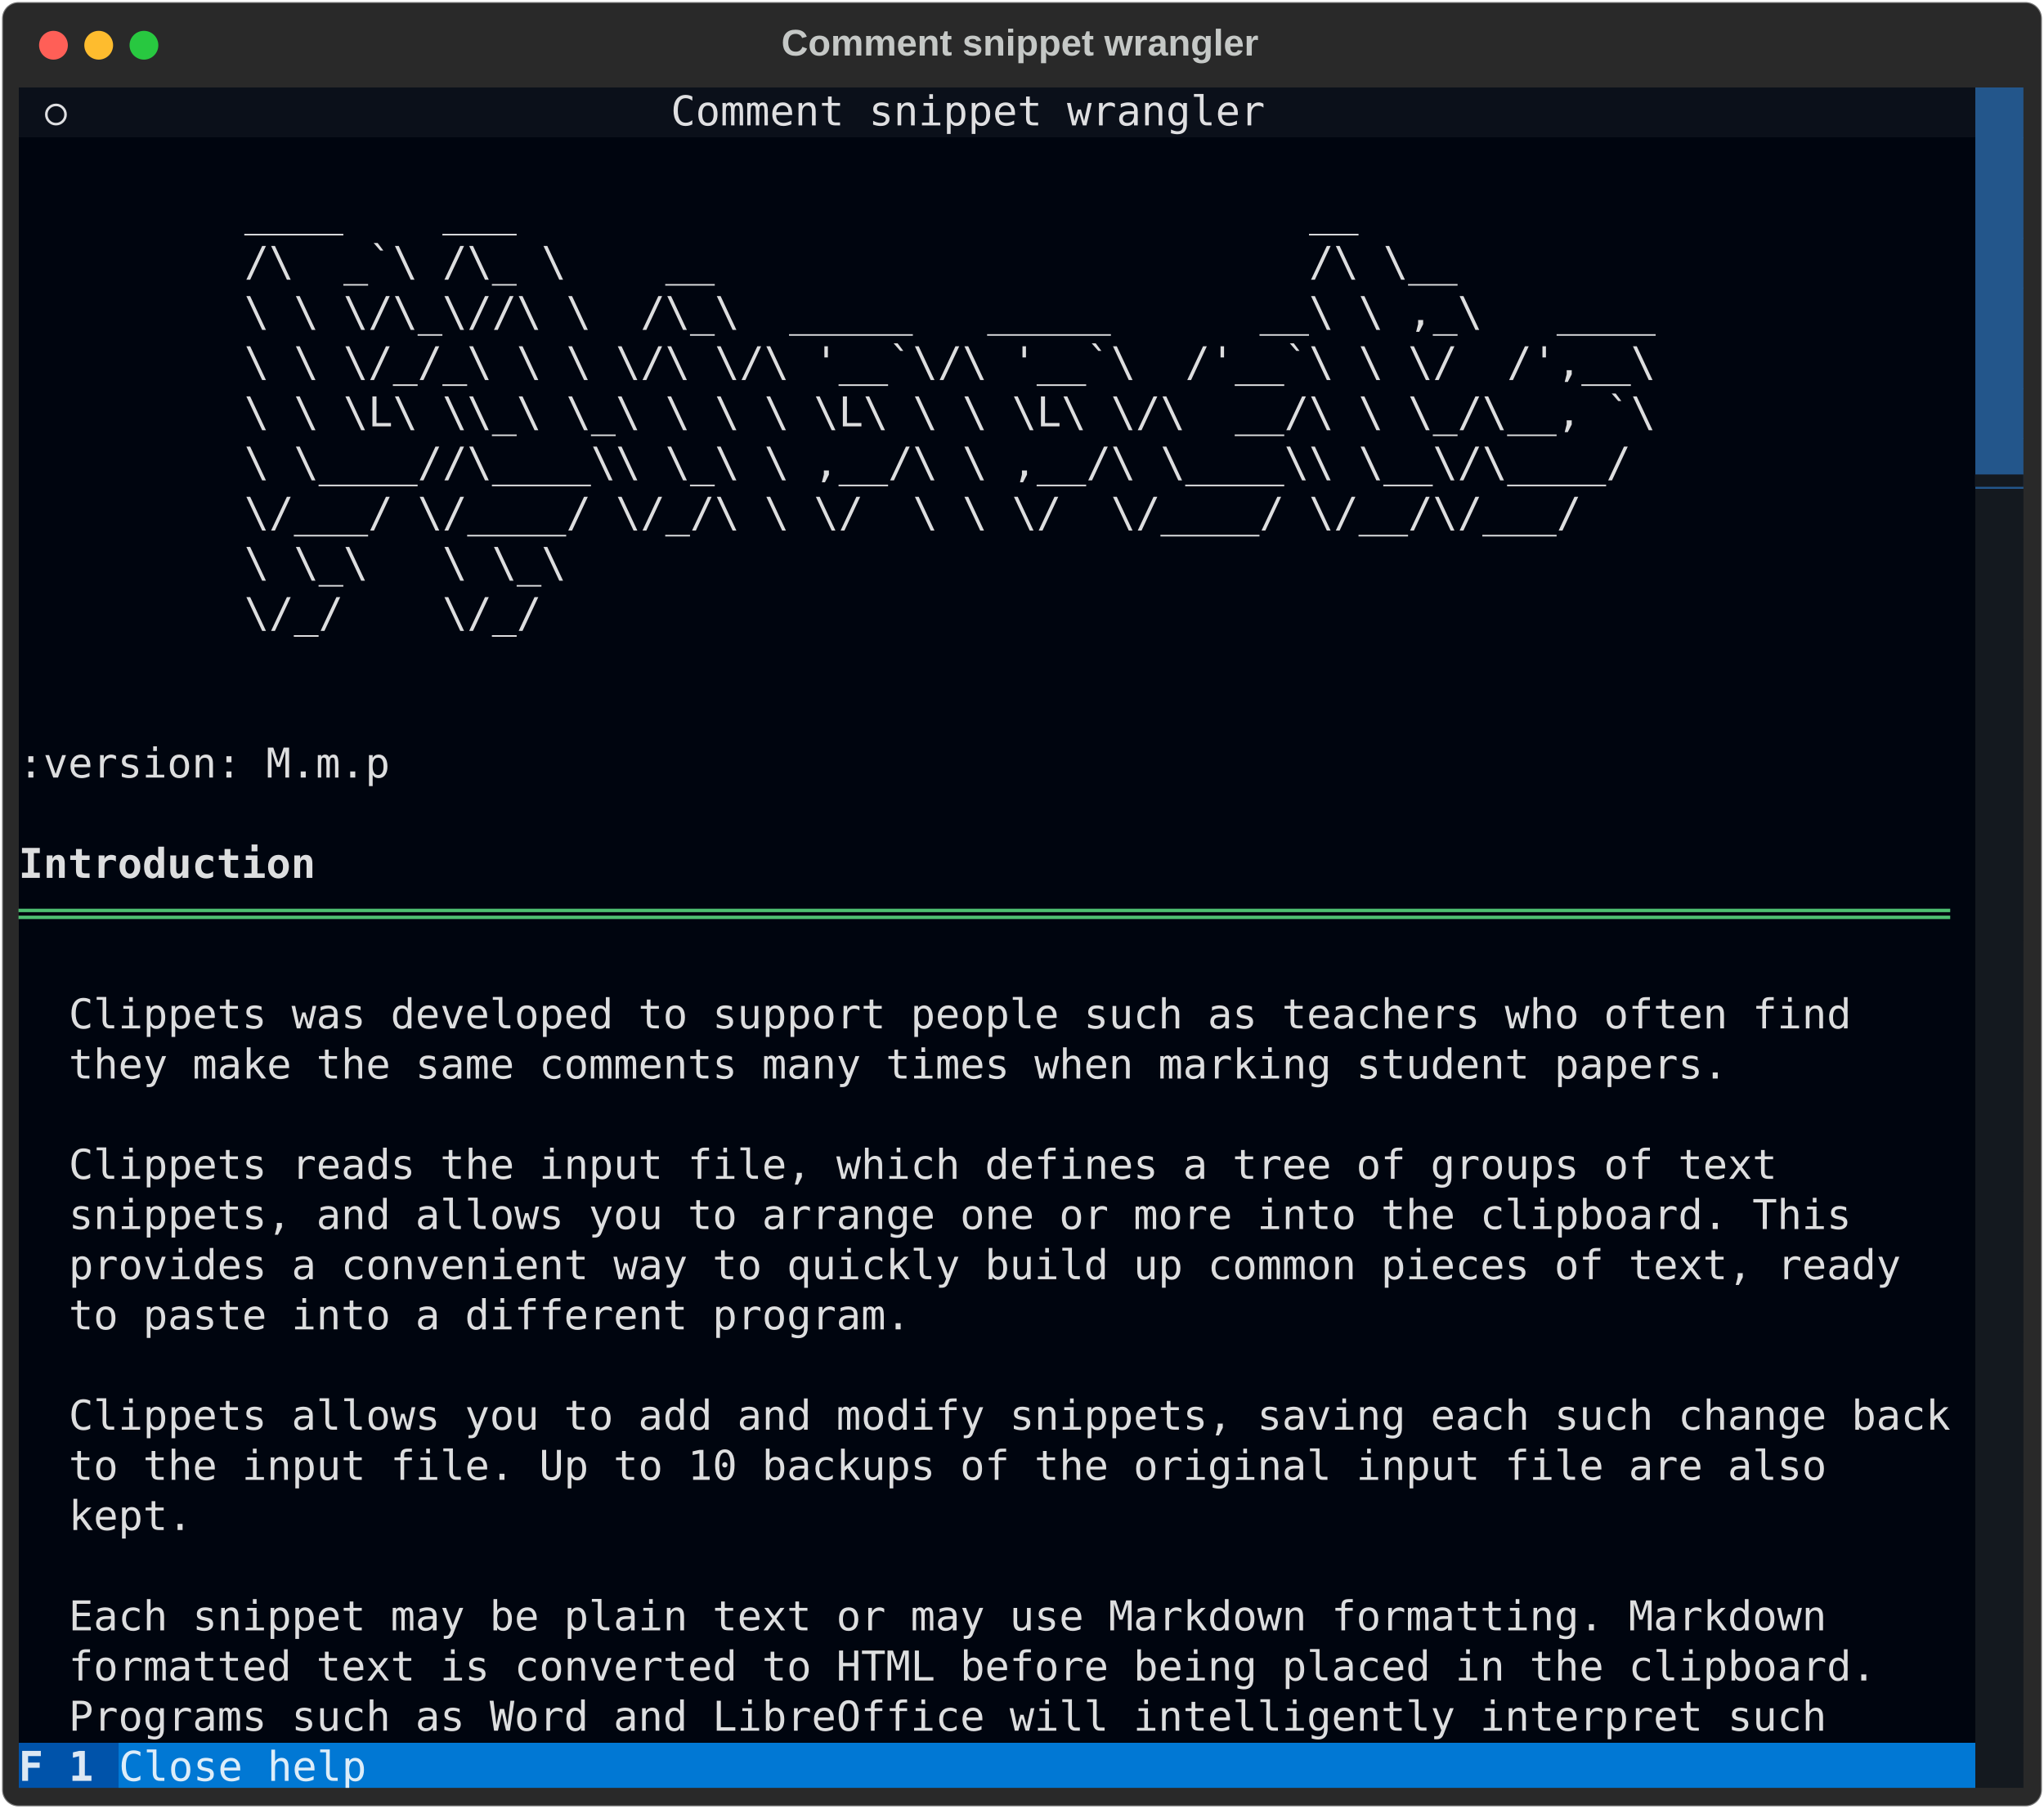
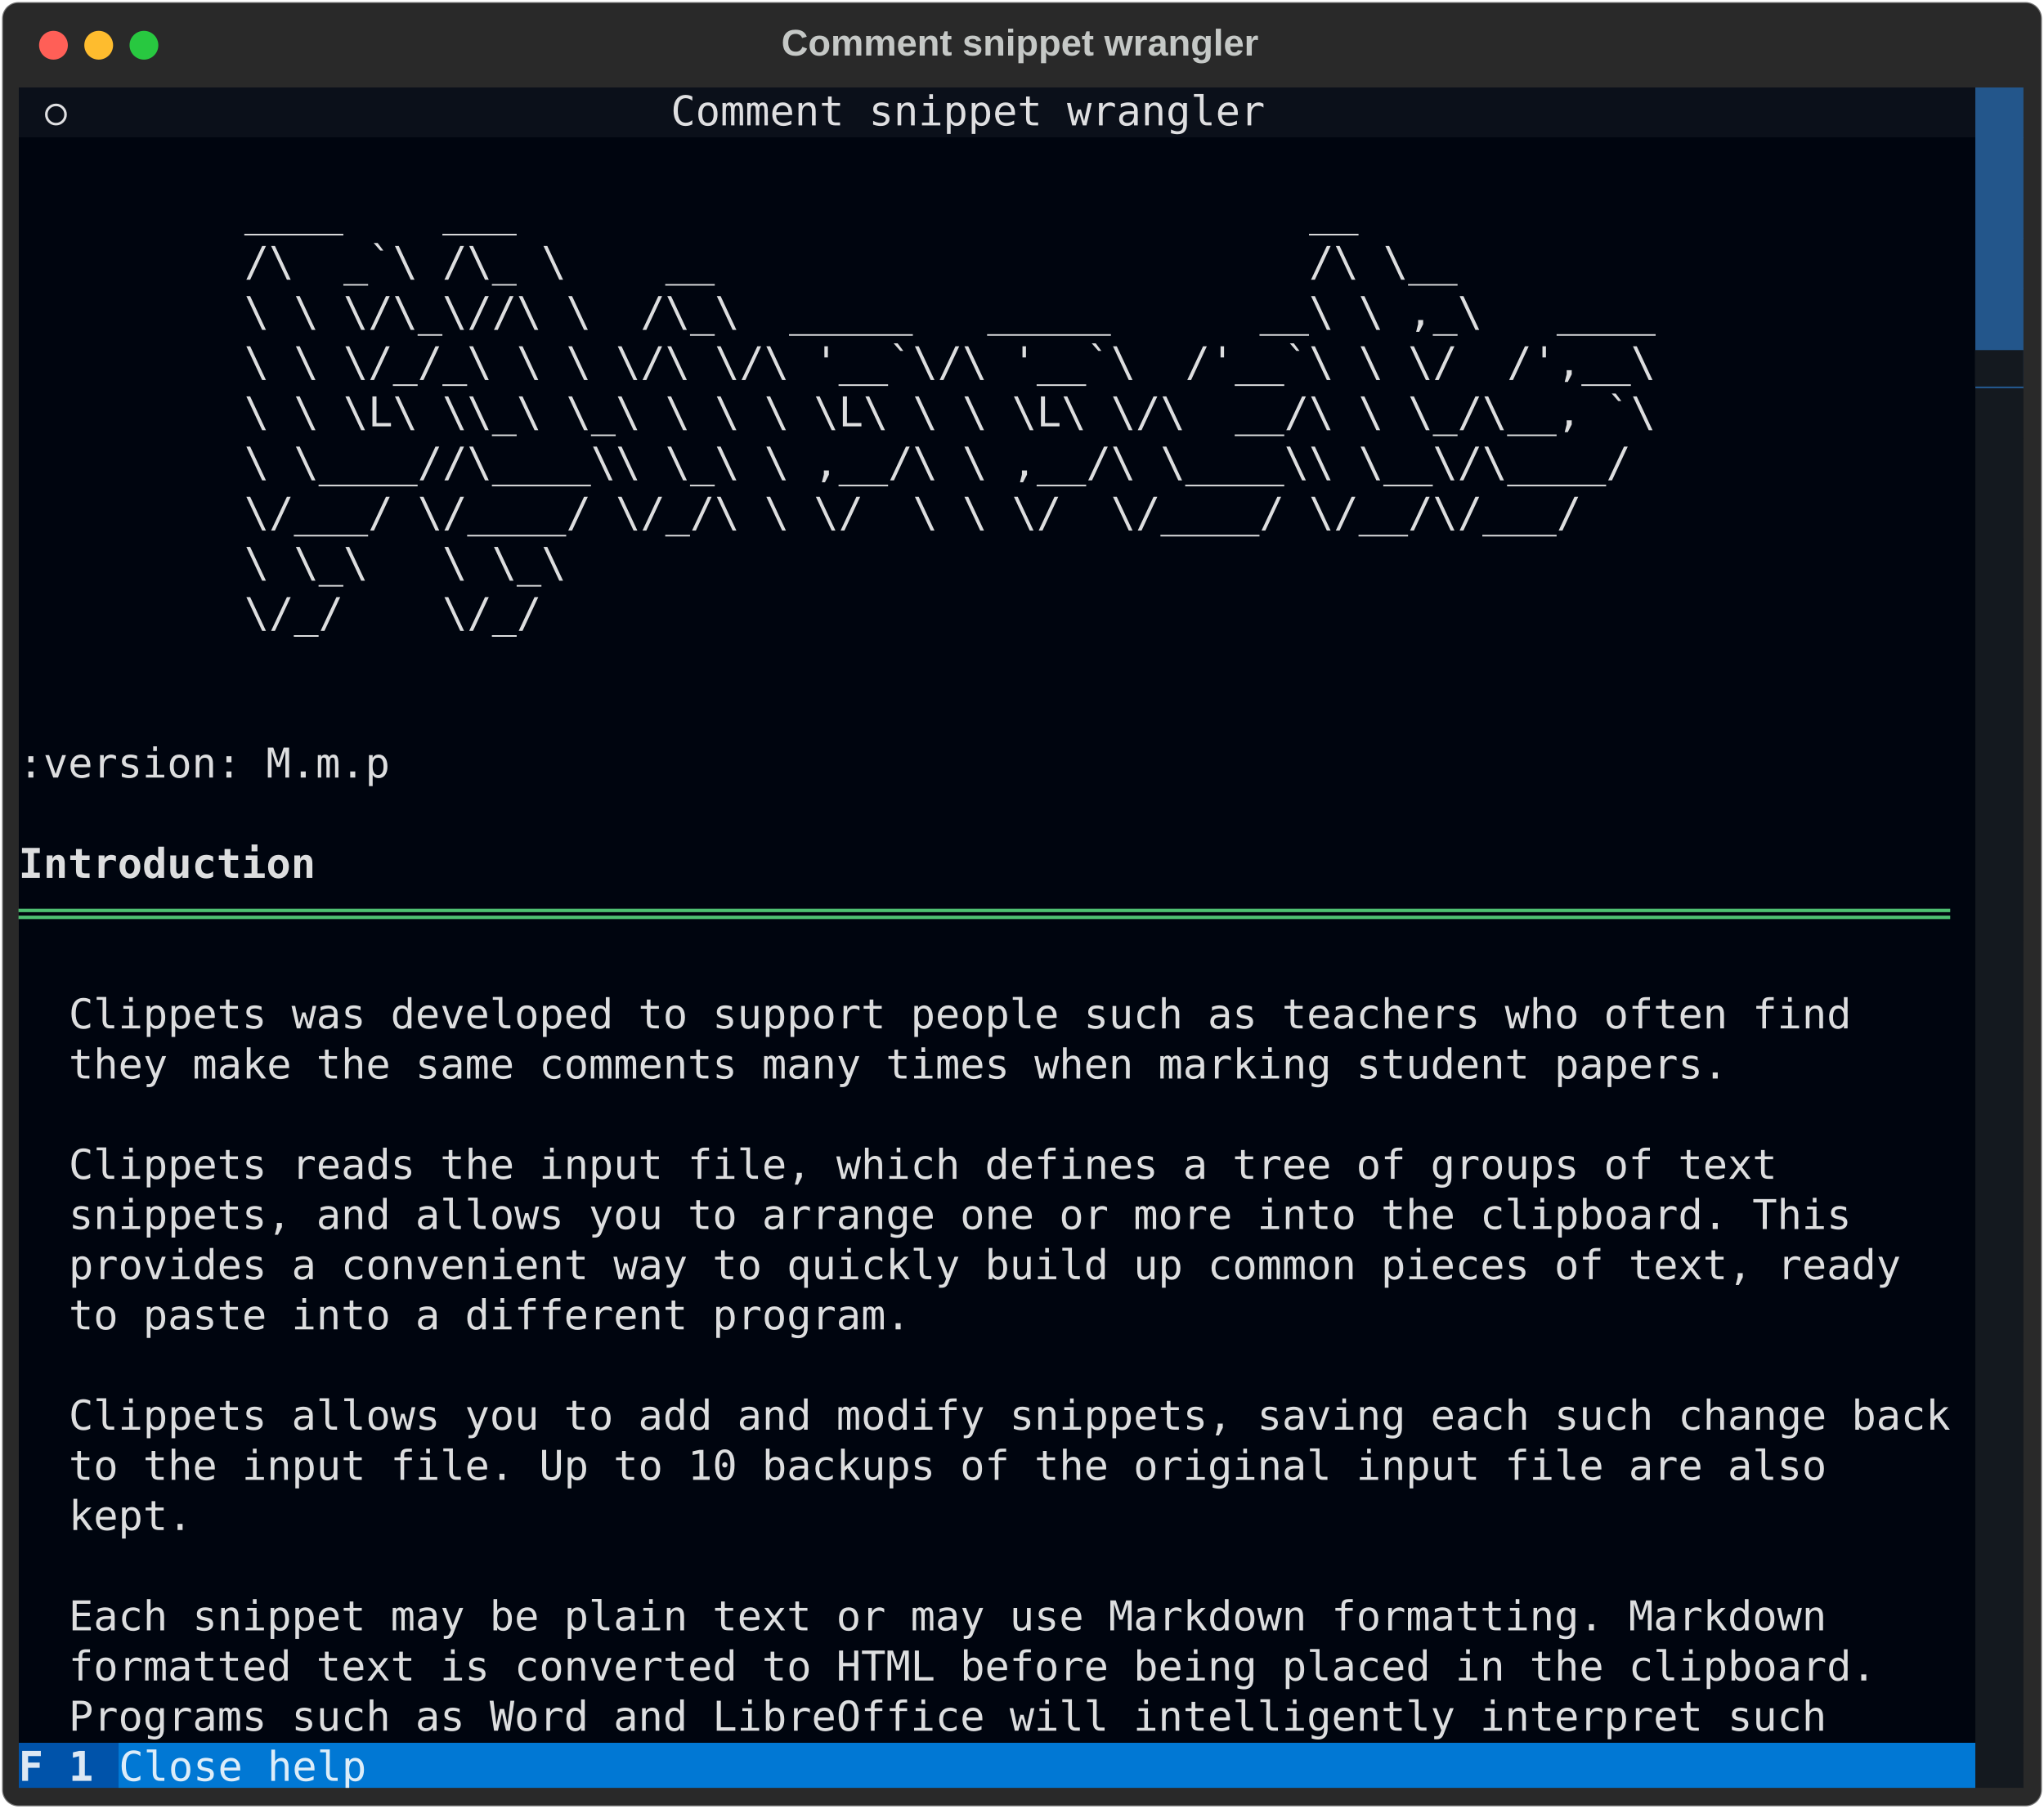
<svg xmlns="http://www.w3.org/2000/svg" class="rich-terminal" viewBox="0 0 994 879.6">
  <style>

    @font-face {
        font-family: "Fira Code";
        src: local("FiraCode-Regular"),
                url("https://cdnjs.cloudflare.com/ajax/libs/firacode/6.2.0/woff2/FiraCode-Regular.woff2") format("woff2"),
                url("https://cdnjs.cloudflare.com/ajax/libs/firacode/6.2.0/woff/FiraCode-Regular.woff") format("woff");
        font-style: normal;
        font-weight: 400;
    }
    @font-face {
        font-family: "Fira Code";
        src: local("FiraCode-Bold"),
                url("https://cdnjs.cloudflare.com/ajax/libs/firacode/6.2.0/woff2/FiraCode-Bold.woff2") format("woff2"),
                url("https://cdnjs.cloudflare.com/ajax/libs/firacode/6.2.0/woff/FiraCode-Bold.woff") format("woff");
        font-style: bold;
        font-weight: 700;
    }

    .terminal-matrix {
        font-family: Fira Code, monospace;
        font-size: 20px;
        line-height: 24.4px;
        font-variant-east-asian: full-width;
    }

    .terminal-title {
        font-size: 18px;
        font-weight: bold;
        font-family: arial;
    }

    .terminal-r1 { fill: #c5c8c6 }
.terminal-r2 { fill: #dfdfe1 }
.terminal-r3 { fill: #dddedf }
.terminal-r4 { fill: #14191f }
.terminal-r5 { fill: #dddedf;font-weight: bold }
.terminal-r6 { fill: #4ebf71 }
.terminal-r7 { fill: #dde8f3;font-weight: bold }
.terminal-r8 { fill: #ddedf9 }
    </style>
  <defs>
    <clipPath id="terminal-clip-terminal">
      <rect x="0" y="0" width="975.0" height="828.6" />
    </clipPath>
    <clipPath id="terminal-line-0">
      <rect x="0" y="1.5" width="976" height="24.65" />
    </clipPath>
    <clipPath id="terminal-line-1">
      <rect x="0" y="25.9" width="976" height="24.65" />
    </clipPath>
    <clipPath id="terminal-line-2">
      <rect x="0" y="50.3" width="976" height="24.65" />
    </clipPath>
    <clipPath id="terminal-line-3">
      <rect x="0" y="74.7" width="976" height="24.65" />
    </clipPath>
    <clipPath id="terminal-line-4">
      <rect x="0" y="99.1" width="976" height="24.65" />
    </clipPath>
    <clipPath id="terminal-line-5">
      <rect x="0" y="123.5" width="976" height="24.65" />
    </clipPath>
    <clipPath id="terminal-line-6">
      <rect x="0" y="147.9" width="976" height="24.65" />
    </clipPath>
    <clipPath id="terminal-line-7">
      <rect x="0" y="172.3" width="976" height="24.65" />
    </clipPath>
    <clipPath id="terminal-line-8">
      <rect x="0" y="196.7" width="976" height="24.65" />
    </clipPath>
    <clipPath id="terminal-line-9">
      <rect x="0" y="221.1" width="976" height="24.65" />
    </clipPath>
    <clipPath id="terminal-line-10">
      <rect x="0" y="245.5" width="976" height="24.65" />
    </clipPath>
    <clipPath id="terminal-line-11">
      <rect x="0" y="269.9" width="976" height="24.65" />
    </clipPath>
    <clipPath id="terminal-line-12">
      <rect x="0" y="294.3" width="976" height="24.65" />
    </clipPath>
    <clipPath id="terminal-line-13">
      <rect x="0" y="318.7" width="976" height="24.65" />
    </clipPath>
    <clipPath id="terminal-line-14">
      <rect x="0" y="343.1" width="976" height="24.65" />
    </clipPath>
    <clipPath id="terminal-line-15">
      <rect x="0" y="367.5" width="976" height="24.65" />
    </clipPath>
    <clipPath id="terminal-line-16">
      <rect x="0" y="391.9" width="976" height="24.65" />
    </clipPath>
    <clipPath id="terminal-line-17">
      <rect x="0" y="416.3" width="976" height="24.65" />
    </clipPath>
    <clipPath id="terminal-line-18">
      <rect x="0" y="440.7" width="976" height="24.65" />
    </clipPath>
    <clipPath id="terminal-line-19">
      <rect x="0" y="465.1" width="976" height="24.65" />
    </clipPath>
    <clipPath id="terminal-line-20">
      <rect x="0" y="489.5" width="976" height="24.65" />
    </clipPath>
    <clipPath id="terminal-line-21">
      <rect x="0" y="513.9" width="976" height="24.65" />
    </clipPath>
    <clipPath id="terminal-line-22">
      <rect x="0" y="538.3" width="976" height="24.65" />
    </clipPath>
    <clipPath id="terminal-line-23">
      <rect x="0" y="562.7" width="976" height="24.65" />
    </clipPath>
    <clipPath id="terminal-line-24">
      <rect x="0" y="587.1" width="976" height="24.65" />
    </clipPath>
    <clipPath id="terminal-line-25">
      <rect x="0" y="611.5" width="976" height="24.65" />
    </clipPath>
    <clipPath id="terminal-line-26">
      <rect x="0" y="635.9" width="976" height="24.65" />
    </clipPath>
    <clipPath id="terminal-line-27">
      <rect x="0" y="660.3" width="976" height="24.65" />
    </clipPath>
    <clipPath id="terminal-line-28">
      <rect x="0" y="684.7" width="976" height="24.65" />
    </clipPath>
    <clipPath id="terminal-line-29">
      <rect x="0" y="709.1" width="976" height="24.65" />
    </clipPath>
    <clipPath id="terminal-line-30">
      <rect x="0" y="733.5" width="976" height="24.65" />
    </clipPath>
    <clipPath id="terminal-line-31">
      <rect x="0" y="757.9" width="976" height="24.65" />
    </clipPath>
    <clipPath id="terminal-line-32">
      <rect x="0" y="782.3" width="976" height="24.65" />
    </clipPath>
  </defs>
  <rect fill="#292929" stroke="rgba(255,255,255,0.35)" stroke-width="1" x="1" y="1" width="992" height="877.6" rx="8" />
  <text class="terminal-title" fill="#c5c8c6" text-anchor="middle" x="496" y="27">Comment snippet wrangler</text>
  <g transform="translate(26,22)">
    <circle cx="0" cy="0" r="7" fill="#ff5f57" />
    <circle cx="22" cy="0" r="7" fill="#febc2e" />
    <circle cx="44" cy="0" r="7" fill="#28c840" />
  </g>
  <g transform="translate(9, 41)" clip-path="url(#terminal-clip-terminal)">
    <rect fill="#0b101a" x="0" y="1.5" width="12.2" height="24.65" shape-rendering="crispEdges" />
    <rect fill="#0b101a" x="12.2" y="1.5" width="12.2" height="24.65" shape-rendering="crispEdges" />
    <rect fill="#0b101a" x="24.4" y="1.5" width="61" height="24.65" shape-rendering="crispEdges" />
    <rect fill="#0b101a" x="85.4" y="1.5" width="12.2" height="24.65" shape-rendering="crispEdges" />
    <rect fill="#0b101a" x="97.6" y="1.5" width="219.6" height="24.65" shape-rendering="crispEdges" />
    <rect fill="#0b101a" x="317.2" y="1.5" width="292.8" height="24.65" shape-rendering="crispEdges" />
    <rect fill="#0b101a" x="610" y="1.5" width="219.6" height="24.65" shape-rendering="crispEdges" />
    <rect fill="#0b101a" x="829.6" y="1.5" width="12.2" height="24.65" shape-rendering="crispEdges" />
    <rect fill="#0b101a" x="841.8" y="1.5" width="0" height="24.65" shape-rendering="crispEdges" />
    <rect fill="#0b101a" x="841.8" y="1.5" width="97.6" height="24.65" shape-rendering="crispEdges" />
    <rect fill="#0b101a" x="939.4" y="1.5" width="12.2" height="24.65" shape-rendering="crispEdges" />
    <rect fill="#23568b" x="951.6" y="1.5" width="24.4" height="24.65" shape-rendering="crispEdges" />
    <rect fill="#00050f" x="0" y="25.9" width="109.8" height="24.65" shape-rendering="crispEdges" />
    <rect fill="#00050f" x="109.8" y="25.9" width="841.8" height="24.65" shape-rendering="crispEdges" />
    <rect fill="#23568b" x="951.6" y="25.9" width="24.4" height="24.65" shape-rendering="crispEdges" />
    <rect fill="#00050f" x="0" y="50.3" width="109.8" height="24.65" shape-rendering="crispEdges" />
    <rect fill="#00050f" x="109.8" y="50.3" width="561.2" height="24.65" shape-rendering="crispEdges" />
    <rect fill="#00050f" x="671" y="50.3" width="280.6" height="24.65" shape-rendering="crispEdges" />
    <rect fill="#23568b" x="951.6" y="50.3" width="24.4" height="24.65" shape-rendering="crispEdges" />
    <rect fill="#00050f" x="0" y="74.7" width="109.8" height="24.65" shape-rendering="crispEdges" />
    <rect fill="#00050f" x="109.8" y="74.7" width="597.8" height="24.65" shape-rendering="crispEdges" />
    <rect fill="#00050f" x="707.6" y="74.7" width="244" height="24.65" shape-rendering="crispEdges" />
    <rect fill="#23568b" x="951.6" y="74.7" width="24.4" height="24.65" shape-rendering="crispEdges" />
    <rect fill="#00050f" x="0" y="99.1" width="109.8" height="24.65" shape-rendering="crispEdges" />
    <rect fill="#00050f" x="109.8" y="99.1" width="695.4" height="24.65" shape-rendering="crispEdges" />
    <rect fill="#00050f" x="805.2" y="99.1" width="146.4" height="24.65" shape-rendering="crispEdges" />
    <rect fill="#23568b" x="951.6" y="99.1" width="24.4" height="24.65" shape-rendering="crispEdges" />
    <rect fill="#00050f" x="0" y="123.5" width="109.8" height="24.65" shape-rendering="crispEdges" />
    <rect fill="#00050f" x="109.8" y="123.5" width="707.6" height="24.65" shape-rendering="crispEdges" />
    <rect fill="#00050f" x="817.4" y="123.5" width="134.2" height="24.65" shape-rendering="crispEdges" />
    <rect fill="#23568b" x="951.6" y="123.5" width="24.4" height="24.65" shape-rendering="crispEdges" />
    <rect fill="#00050f" x="0" y="147.9" width="109.8" height="24.65" shape-rendering="crispEdges" />
    <rect fill="#00050f" x="109.8" y="147.9" width="719.8" height="24.65" shape-rendering="crispEdges" />
    <rect fill="#00050f" x="829.6" y="147.9" width="122" height="24.65" shape-rendering="crispEdges" />
-     <rect fill="#23568b" x="951.6" y="147.9" width="24.4" height="24.65" shape-rendering="crispEdges" />
+     <rect fill="#14191f" x="951.6" y="147.9" width="24.4" height="24.65" shape-rendering="crispEdges" />
    <rect fill="#00050f" x="0" y="172.3" width="109.8" height="24.65" shape-rendering="crispEdges" />
    <rect fill="#00050f" x="109.8" y="172.3" width="719.8" height="24.65" shape-rendering="crispEdges" />
    <rect fill="#00050f" x="829.6" y="172.3" width="122" height="24.65" shape-rendering="crispEdges" />
-     <rect fill="#23568b" x="951.6" y="172.3" width="24.4" height="24.65" shape-rendering="crispEdges" />
+     <rect fill="#14191f" x="951.6" y="172.3" width="24.4" height="24.65" shape-rendering="crispEdges" />
    <rect fill="#00050f" x="0" y="196.7" width="109.8" height="24.65" shape-rendering="crispEdges" />
    <rect fill="#00050f" x="109.8" y="196.7" width="707.6" height="24.65" shape-rendering="crispEdges" />
    <rect fill="#00050f" x="817.4" y="196.7" width="134.2" height="24.65" shape-rendering="crispEdges" />
    <rect fill="#14191f" x="951.6" y="196.7" width="24.4" height="24.65" shape-rendering="crispEdges" />
    <rect fill="#00050f" x="0" y="221.1" width="109.8" height="24.65" shape-rendering="crispEdges" />
    <rect fill="#00050f" x="109.8" y="221.1" width="451.4" height="24.65" shape-rendering="crispEdges" />
    <rect fill="#00050f" x="561.2" y="221.1" width="390.4" height="24.65" shape-rendering="crispEdges" />
    <rect fill="#14191f" x="951.6" y="221.1" width="24.4" height="24.65" shape-rendering="crispEdges" />
    <rect fill="#00050f" x="0" y="245.5" width="109.8" height="24.65" shape-rendering="crispEdges" />
    <rect fill="#00050f" x="109.8" y="245.5" width="451.4" height="24.65" shape-rendering="crispEdges" />
    <rect fill="#00050f" x="561.2" y="245.5" width="390.4" height="24.65" shape-rendering="crispEdges" />
    <rect fill="#14191f" x="951.6" y="245.5" width="24.4" height="24.65" shape-rendering="crispEdges" />
    <rect fill="#00050f" x="0" y="269.9" width="109.8" height="24.65" shape-rendering="crispEdges" />
    <rect fill="#00050f" x="109.8" y="269.9" width="841.8" height="24.65" shape-rendering="crispEdges" />
    <rect fill="#14191f" x="951.6" y="269.9" width="24.4" height="24.65" shape-rendering="crispEdges" />
    <rect fill="#00050f" x="0" y="294.3" width="951.6" height="24.65" shape-rendering="crispEdges" />
    <rect fill="#14191f" x="951.6" y="294.3" width="24.4" height="24.65" shape-rendering="crispEdges" />
    <rect fill="#00050f" x="0" y="318.7" width="183" height="24.65" shape-rendering="crispEdges" />
    <rect fill="#00050f" x="183" y="318.7" width="768.6" height="24.65" shape-rendering="crispEdges" />
    <rect fill="#14191f" x="951.6" y="318.7" width="24.4" height="24.65" shape-rendering="crispEdges" />
    <rect fill="#00050f" x="0" y="343.1" width="951.6" height="24.65" shape-rendering="crispEdges" />
    <rect fill="#14191f" x="951.6" y="343.1" width="24.4" height="24.65" shape-rendering="crispEdges" />
    <rect fill="#00050f" x="0" y="367.5" width="146.4" height="24.65" shape-rendering="crispEdges" />
    <rect fill="#00050f" x="146.4" y="367.5" width="805.2" height="24.65" shape-rendering="crispEdges" />
    <rect fill="#14191f" x="951.6" y="367.5" width="24.4" height="24.65" shape-rendering="crispEdges" />
    <rect fill="#00050f" x="0" y="391.9" width="951.6" height="24.65" shape-rendering="crispEdges" />
    <rect fill="#14191f" x="951.6" y="391.9" width="24.4" height="24.65" shape-rendering="crispEdges" />
    <rect fill="#00050f" x="0" y="416.3" width="24.4" height="24.65" shape-rendering="crispEdges" />
    <rect fill="#00050f" x="24.4" y="416.3" width="927.2" height="24.65" shape-rendering="crispEdges" />
    <rect fill="#14191f" x="951.6" y="416.3" width="24.4" height="24.65" shape-rendering="crispEdges" />
    <rect fill="#00050f" x="0" y="440.7" width="24.4" height="24.65" shape-rendering="crispEdges" />
    <rect fill="#00050f" x="24.4" y="440.7" width="890.6" height="24.65" shape-rendering="crispEdges" />
    <rect fill="#00050f" x="915" y="440.7" width="36.6" height="24.65" shape-rendering="crispEdges" />
    <rect fill="#14191f" x="951.6" y="440.7" width="24.4" height="24.65" shape-rendering="crispEdges" />
    <rect fill="#00050f" x="0" y="465.1" width="24.4" height="24.65" shape-rendering="crispEdges" />
    <rect fill="#00050f" x="24.4" y="465.1" width="817.4" height="24.65" shape-rendering="crispEdges" />
    <rect fill="#00050f" x="841.8" y="465.1" width="109.8" height="24.65" shape-rendering="crispEdges" />
    <rect fill="#14191f" x="951.6" y="465.1" width="24.4" height="24.65" shape-rendering="crispEdges" />
    <rect fill="#00050f" x="0" y="489.5" width="24.4" height="24.65" shape-rendering="crispEdges" />
    <rect fill="#00050f" x="24.4" y="489.5" width="927.2" height="24.65" shape-rendering="crispEdges" />
    <rect fill="#14191f" x="951.6" y="489.5" width="24.4" height="24.65" shape-rendering="crispEdges" />
    <rect fill="#00050f" x="0" y="513.9" width="24.4" height="24.65" shape-rendering="crispEdges" />
    <rect fill="#00050f" x="24.4" y="513.9" width="854" height="24.65" shape-rendering="crispEdges" />
    <rect fill="#00050f" x="878.4" y="513.9" width="73.2" height="24.65" shape-rendering="crispEdges" />
    <rect fill="#14191f" x="951.6" y="513.9" width="24.4" height="24.65" shape-rendering="crispEdges" />
    <rect fill="#00050f" x="0" y="538.3" width="24.4" height="24.65" shape-rendering="crispEdges" />
    <rect fill="#00050f" x="24.4" y="538.3" width="890.6" height="24.65" shape-rendering="crispEdges" />
    <rect fill="#00050f" x="915" y="538.3" width="36.6" height="24.65" shape-rendering="crispEdges" />
    <rect fill="#14191f" x="951.6" y="538.3" width="24.4" height="24.65" shape-rendering="crispEdges" />
    <rect fill="#00050f" x="0" y="562.7" width="24.4" height="24.65" shape-rendering="crispEdges" />
    <rect fill="#00050f" x="24.4" y="562.7" width="915" height="24.65" shape-rendering="crispEdges" />
    <rect fill="#00050f" x="939.4" y="562.7" width="12.2" height="24.65" shape-rendering="crispEdges" />
    <rect fill="#14191f" x="951.6" y="562.7" width="24.4" height="24.65" shape-rendering="crispEdges" />
    <rect fill="#00050f" x="0" y="587.1" width="24.4" height="24.65" shape-rendering="crispEdges" />
    <rect fill="#00050f" x="24.4" y="587.1" width="414.8" height="24.65" shape-rendering="crispEdges" />
    <rect fill="#00050f" x="439.2" y="587.1" width="512.4" height="24.65" shape-rendering="crispEdges" />
    <rect fill="#14191f" x="951.6" y="587.1" width="24.4" height="24.65" shape-rendering="crispEdges" />
    <rect fill="#00050f" x="0" y="611.5" width="24.4" height="24.65" shape-rendering="crispEdges" />
    <rect fill="#00050f" x="24.4" y="611.5" width="927.2" height="24.65" shape-rendering="crispEdges" />
    <rect fill="#14191f" x="951.6" y="611.5" width="24.4" height="24.65" shape-rendering="crispEdges" />
    <rect fill="#00050f" x="0" y="635.9" width="24.4" height="24.65" shape-rendering="crispEdges" />
    <rect fill="#00050f" x="24.4" y="635.9" width="927.2" height="24.65" shape-rendering="crispEdges" />
    <rect fill="#14191f" x="951.6" y="635.9" width="24.4" height="24.65" shape-rendering="crispEdges" />
    <rect fill="#00050f" x="0" y="660.3" width="24.4" height="24.65" shape-rendering="crispEdges" />
    <rect fill="#00050f" x="24.4" y="660.3" width="878.4" height="24.65" shape-rendering="crispEdges" />
    <rect fill="#00050f" x="902.8" y="660.3" width="48.8" height="24.65" shape-rendering="crispEdges" />
    <rect fill="#14191f" x="951.6" y="660.3" width="24.4" height="24.65" shape-rendering="crispEdges" />
    <rect fill="#00050f" x="0" y="684.7" width="24.4" height="24.65" shape-rendering="crispEdges" />
    <rect fill="#00050f" x="24.4" y="684.7" width="61" height="24.65" shape-rendering="crispEdges" />
    <rect fill="#00050f" x="85.4" y="684.7" width="866.2" height="24.65" shape-rendering="crispEdges" />
    <rect fill="#14191f" x="951.6" y="684.7" width="24.4" height="24.65" shape-rendering="crispEdges" />
    <rect fill="#00050f" x="0" y="709.1" width="24.4" height="24.65" shape-rendering="crispEdges" />
    <rect fill="#00050f" x="24.4" y="709.1" width="927.2" height="24.65" shape-rendering="crispEdges" />
    <rect fill="#14191f" x="951.6" y="709.1" width="24.4" height="24.65" shape-rendering="crispEdges" />
    <rect fill="#00050f" x="0" y="733.5" width="24.4" height="24.65" shape-rendering="crispEdges" />
    <rect fill="#00050f" x="24.4" y="733.5" width="878.4" height="24.65" shape-rendering="crispEdges" />
    <rect fill="#00050f" x="902.8" y="733.5" width="48.8" height="24.65" shape-rendering="crispEdges" />
    <rect fill="#14191f" x="951.6" y="733.5" width="24.4" height="24.65" shape-rendering="crispEdges" />
    <rect fill="#00050f" x="0" y="757.9" width="24.4" height="24.65" shape-rendering="crispEdges" />
    <rect fill="#00050f" x="24.4" y="757.9" width="902.8" height="24.65" shape-rendering="crispEdges" />
    <rect fill="#00050f" x="927.2" y="757.9" width="24.4" height="24.65" shape-rendering="crispEdges" />
    <rect fill="#14191f" x="951.6" y="757.9" width="24.4" height="24.65" shape-rendering="crispEdges" />
    <rect fill="#00050f" x="0" y="782.3" width="24.4" height="24.65" shape-rendering="crispEdges" />
    <rect fill="#00050f" x="24.4" y="782.3" width="878.4" height="24.65" shape-rendering="crispEdges" />
    <rect fill="#00050f" x="902.8" y="782.3" width="48.8" height="24.65" shape-rendering="crispEdges" />
    <rect fill="#14191f" x="951.6" y="782.3" width="24.4" height="24.65" shape-rendering="crispEdges" />
    <rect fill="#0053aa" x="0" y="806.7" width="24.4" height="24.65" shape-rendering="crispEdges" />
    <rect fill="#0053aa" x="24.4" y="806.7" width="24.4" height="24.65" shape-rendering="crispEdges" />
    <rect fill="#0178d4" x="48.8" y="806.7" width="146.4" height="24.65" shape-rendering="crispEdges" />
    <rect fill="#0178d4" x="195.2" y="806.7" width="756.4" height="24.65" shape-rendering="crispEdges" />
    <rect fill="#14191f" x="951.6" y="806.7" width="24.4" height="24.65" shape-rendering="crispEdges" />
    <g class="terminal-matrix">
      <text class="terminal-r2" x="12.2" y="20" textLength="12.2" clip-path="url(#terminal-line-0)">⭘</text>
      <text class="terminal-r2" x="317.2" y="20" textLength="292.8" clip-path="url(#terminal-line-0)">Comment snippet wrangler</text>
      <text class="terminal-r1" x="976" y="20" textLength="12.2" clip-path="url(#terminal-line-0)">
</text>
      <text class="terminal-r1" x="976" y="44.4" textLength="12.2" clip-path="url(#terminal-line-1)">
</text>
      <text class="terminal-r3" x="109.8" y="68.8" textLength="561.2" clip-path="url(#terminal-line-2)"> ____    ___                                __</text>
      <text class="terminal-r1" x="976" y="68.8" textLength="12.2" clip-path="url(#terminal-line-2)">
</text>
      <text class="terminal-r3" x="109.8" y="93.2" textLength="597.8" clip-path="url(#terminal-line-3)">/\  _`\ /\_ \    __                        /\ \__</text>
      <text class="terminal-r1" x="976" y="93.2" textLength="12.2" clip-path="url(#terminal-line-3)">
</text>
      <text class="terminal-r3" x="109.8" y="117.6" textLength="695.4" clip-path="url(#terminal-line-4)">\ \ \/\_\//\ \  /\_\  _____   _____      __\ \ ,_\   ____</text>
      <text class="terminal-r1" x="976" y="117.6" textLength="12.2" clip-path="url(#terminal-line-4)">
</text>
      <text class="terminal-r3" x="109.8" y="142" textLength="707.6" clip-path="url(#terminal-line-5)"> \ \ \/_/_\ \ \ \/\ \/\ '__`\/\ '__`\  /'__`\ \ \/  /',__\</text>
+       <text class="terminal-r4" x="951.6" y="142" textLength="24.4" clip-path="url(#terminal-line-5)">▆▆</text>
      <text class="terminal-r1" x="976" y="142" textLength="12.2" clip-path="url(#terminal-line-5)">
</text>
      <text class="terminal-r3" x="109.8" y="166.4" textLength="719.8" clip-path="url(#terminal-line-6)">  \ \ \L\ \\_\ \_\ \ \ \ \L\ \ \ \L\ \/\  __/\ \ \_/\__, `\</text>
      <text class="terminal-r1" x="976" y="166.4" textLength="12.2" clip-path="url(#terminal-line-6)">
</text>
      <text class="terminal-r3" x="109.8" y="190.8" textLength="719.8" clip-path="url(#terminal-line-7)">   \ \____//\____\\ \_\ \ ,__/\ \ ,__/\ \____\\ \__\/\____/</text>
-       <text class="terminal-r4" x="951.6" y="190.8" textLength="24.4" clip-path="url(#terminal-line-7)">▂▂</text>
      <text class="terminal-r1" x="976" y="190.8" textLength="12.2" clip-path="url(#terminal-line-7)">
</text>
      <text class="terminal-r3" x="109.8" y="215.2" textLength="707.6" clip-path="url(#terminal-line-8)">    \/___/ \/____/ \/_/\ \ \/  \ \ \/  \/____/ \/__/\/___/</text>
      <text class="terminal-r1" x="976" y="215.2" textLength="12.2" clip-path="url(#terminal-line-8)">
</text>
      <text class="terminal-r3" x="109.8" y="239.6" textLength="451.4" clip-path="url(#terminal-line-9)">                        \ \_\   \ \_\</text>
      <text class="terminal-r1" x="976" y="239.6" textLength="12.2" clip-path="url(#terminal-line-9)">
</text>
      <text class="terminal-r3" x="109.8" y="264" textLength="451.4" clip-path="url(#terminal-line-10)">                         \/_/    \/_/</text>
      <text class="terminal-r1" x="976" y="264" textLength="12.2" clip-path="url(#terminal-line-10)">
</text>
      <text class="terminal-r1" x="976" y="288.4" textLength="12.2" clip-path="url(#terminal-line-11)">
</text>
      <text class="terminal-r1" x="976" y="312.8" textLength="12.2" clip-path="url(#terminal-line-12)">
</text>
      <text class="terminal-r3" x="0" y="337.2" textLength="183" clip-path="url(#terminal-line-13)">:version: M.m.p</text>
      <text class="terminal-r1" x="976" y="337.2" textLength="12.2" clip-path="url(#terminal-line-13)">
</text>
      <text class="terminal-r1" x="976" y="361.6" textLength="12.2" clip-path="url(#terminal-line-14)">
</text>
      <text class="terminal-r5" x="0" y="386" textLength="146.4" clip-path="url(#terminal-line-15)">Introduction</text>
      <text class="terminal-r1" x="976" y="386" textLength="12.2" clip-path="url(#terminal-line-15)">
</text>
      <text class="terminal-r6" x="0" y="410.4" textLength="951.6" clip-path="url(#terminal-line-16)">══════════════════════════════════════════════════════════════════════════════</text>
      <text class="terminal-r1" x="976" y="410.4" textLength="12.2" clip-path="url(#terminal-line-16)">
</text>
      <text class="terminal-r1" x="976" y="434.8" textLength="12.2" clip-path="url(#terminal-line-17)">
</text>
      <text class="terminal-r3" x="24.4" y="459.2" textLength="890.6" clip-path="url(#terminal-line-18)">Clippets was developed to support people such as teachers who often find </text>
      <text class="terminal-r1" x="976" y="459.2" textLength="12.2" clip-path="url(#terminal-line-18)">
</text>
      <text class="terminal-r3" x="24.4" y="483.6" textLength="817.4" clip-path="url(#terminal-line-19)">they make the same comments many times when marking student papers.</text>
      <text class="terminal-r1" x="976" y="483.6" textLength="12.2" clip-path="url(#terminal-line-19)">
</text>
      <text class="terminal-r1" x="976" y="508" textLength="12.2" clip-path="url(#terminal-line-20)">
</text>
      <text class="terminal-r3" x="24.4" y="532.4" textLength="854" clip-path="url(#terminal-line-21)">Clippets reads the input file, which defines a tree of groups of text </text>
      <text class="terminal-r1" x="976" y="532.4" textLength="12.2" clip-path="url(#terminal-line-21)">
</text>
      <text class="terminal-r3" x="24.4" y="556.8" textLength="890.6" clip-path="url(#terminal-line-22)">snippets, and allows you to arrange one or more into the clipboard. This </text>
      <text class="terminal-r1" x="976" y="556.8" textLength="12.2" clip-path="url(#terminal-line-22)">
</text>
      <text class="terminal-r3" x="24.4" y="581.2" textLength="915" clip-path="url(#terminal-line-23)">provides a convenient way to quickly build up common pieces of text, ready </text>
      <text class="terminal-r1" x="976" y="581.2" textLength="12.2" clip-path="url(#terminal-line-23)">
</text>
      <text class="terminal-r3" x="24.4" y="605.6" textLength="414.8" clip-path="url(#terminal-line-24)">to paste into a different program.</text>
      <text class="terminal-r1" x="976" y="605.6" textLength="12.2" clip-path="url(#terminal-line-24)">
</text>
      <text class="terminal-r1" x="976" y="630" textLength="12.2" clip-path="url(#terminal-line-25)">
</text>
      <text class="terminal-r3" x="24.4" y="654.4" textLength="927.2" clip-path="url(#terminal-line-26)">Clippets allows you to add and modify snippets, saving each such change back</text>
      <text class="terminal-r1" x="976" y="654.4" textLength="12.2" clip-path="url(#terminal-line-26)">
</text>
      <text class="terminal-r3" x="24.4" y="678.8" textLength="878.4" clip-path="url(#terminal-line-27)">to the input file. Up to 10 backups of the original input file are also </text>
      <text class="terminal-r1" x="976" y="678.8" textLength="12.2" clip-path="url(#terminal-line-27)">
</text>
      <text class="terminal-r3" x="24.4" y="703.2" textLength="61" clip-path="url(#terminal-line-28)">kept.</text>
      <text class="terminal-r1" x="976" y="703.2" textLength="12.2" clip-path="url(#terminal-line-28)">
</text>
      <text class="terminal-r1" x="976" y="727.6" textLength="12.2" clip-path="url(#terminal-line-29)">
</text>
      <text class="terminal-r3" x="24.4" y="752" textLength="878.4" clip-path="url(#terminal-line-30)">Each snippet may be plain text or may use Markdown formatting. Markdown </text>
      <text class="terminal-r1" x="976" y="752" textLength="12.2" clip-path="url(#terminal-line-30)">
</text>
      <text class="terminal-r3" x="24.4" y="776.4" textLength="902.8" clip-path="url(#terminal-line-31)">formatted text is converted to HTML before being placed in the clipboard. </text>
      <text class="terminal-r1" x="976" y="776.4" textLength="12.2" clip-path="url(#terminal-line-31)">
</text>
      <text class="terminal-r3" x="24.4" y="800.8" textLength="878.4" clip-path="url(#terminal-line-32)">Programs such as Word and LibreOffice will intelligently interpret such </text>
      <text class="terminal-r1" x="976" y="800.8" textLength="12.2" clip-path="url(#terminal-line-32)">
</text>
      <text class="terminal-r7" x="0" y="825.2" textLength="24.4" clip-path="url(#terminal-line-33)"> F</text>
      <text class="terminal-r7" x="24.4" y="825.2" textLength="24.4" clip-path="url(#terminal-line-33)">1 </text>
      <text class="terminal-r8" x="48.8" y="825.2" textLength="146.4" clip-path="url(#terminal-line-33)"> Close help </text>
    </g>
  </g>
</svg>
